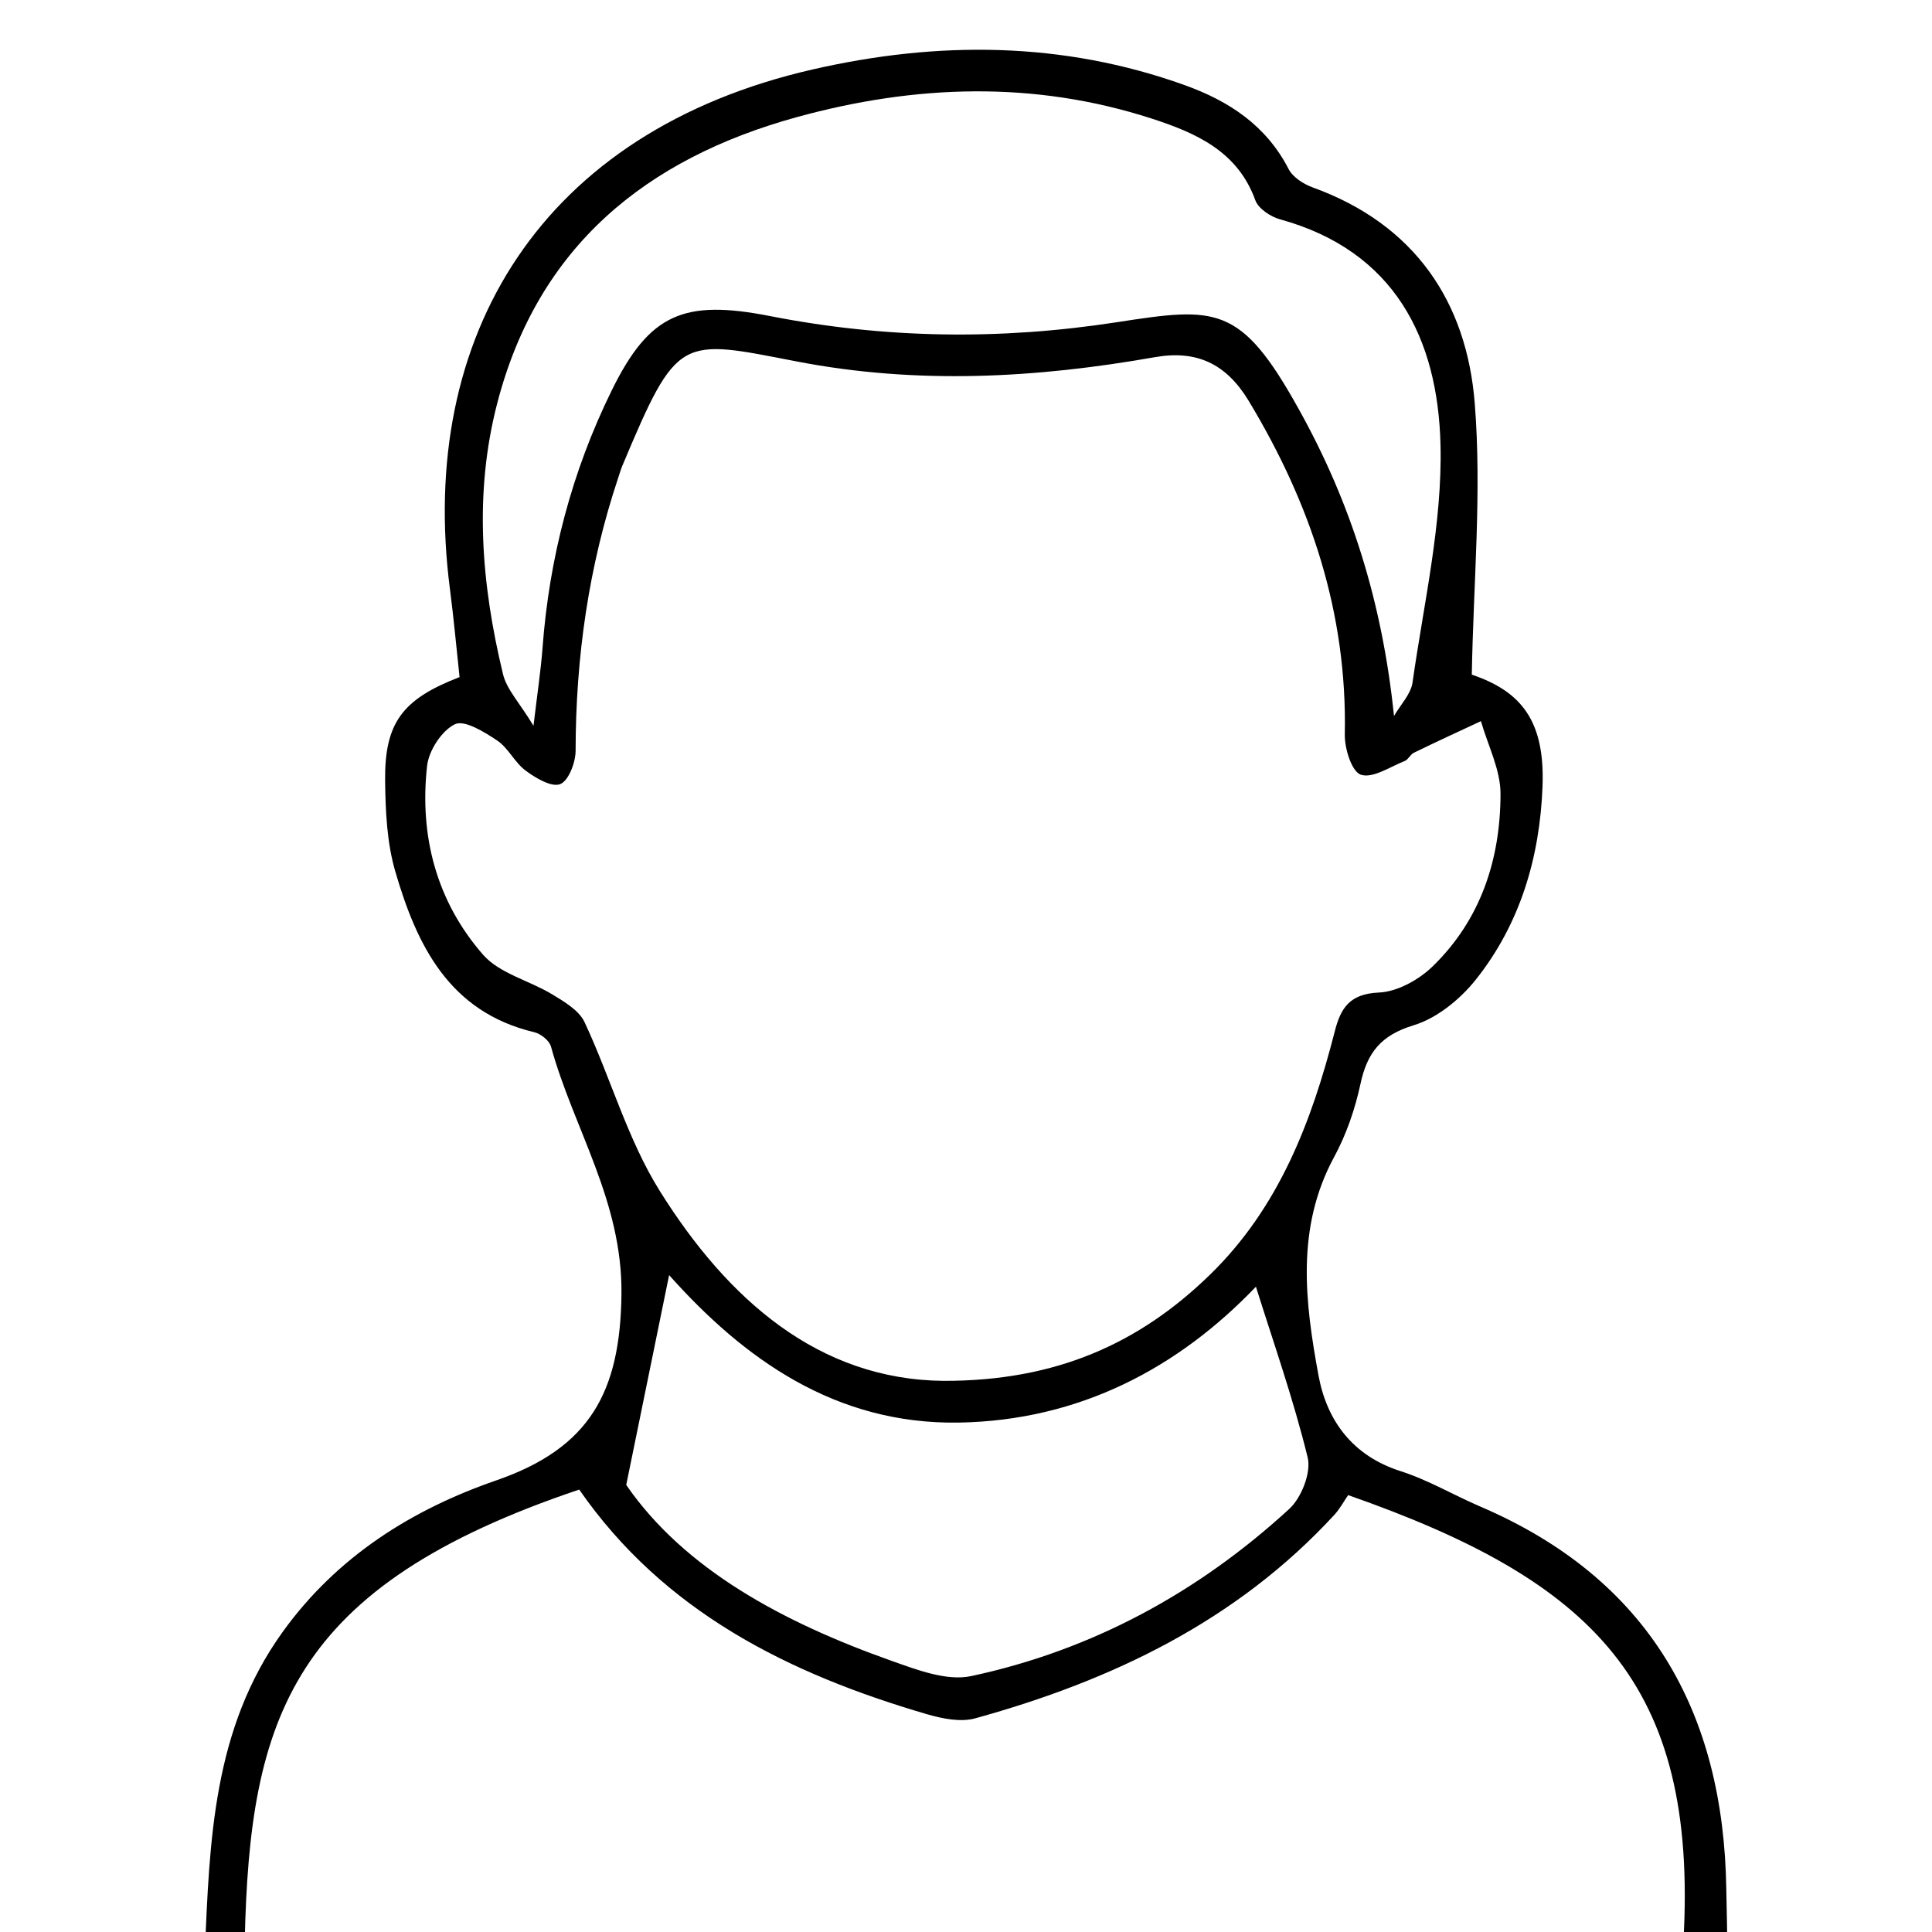
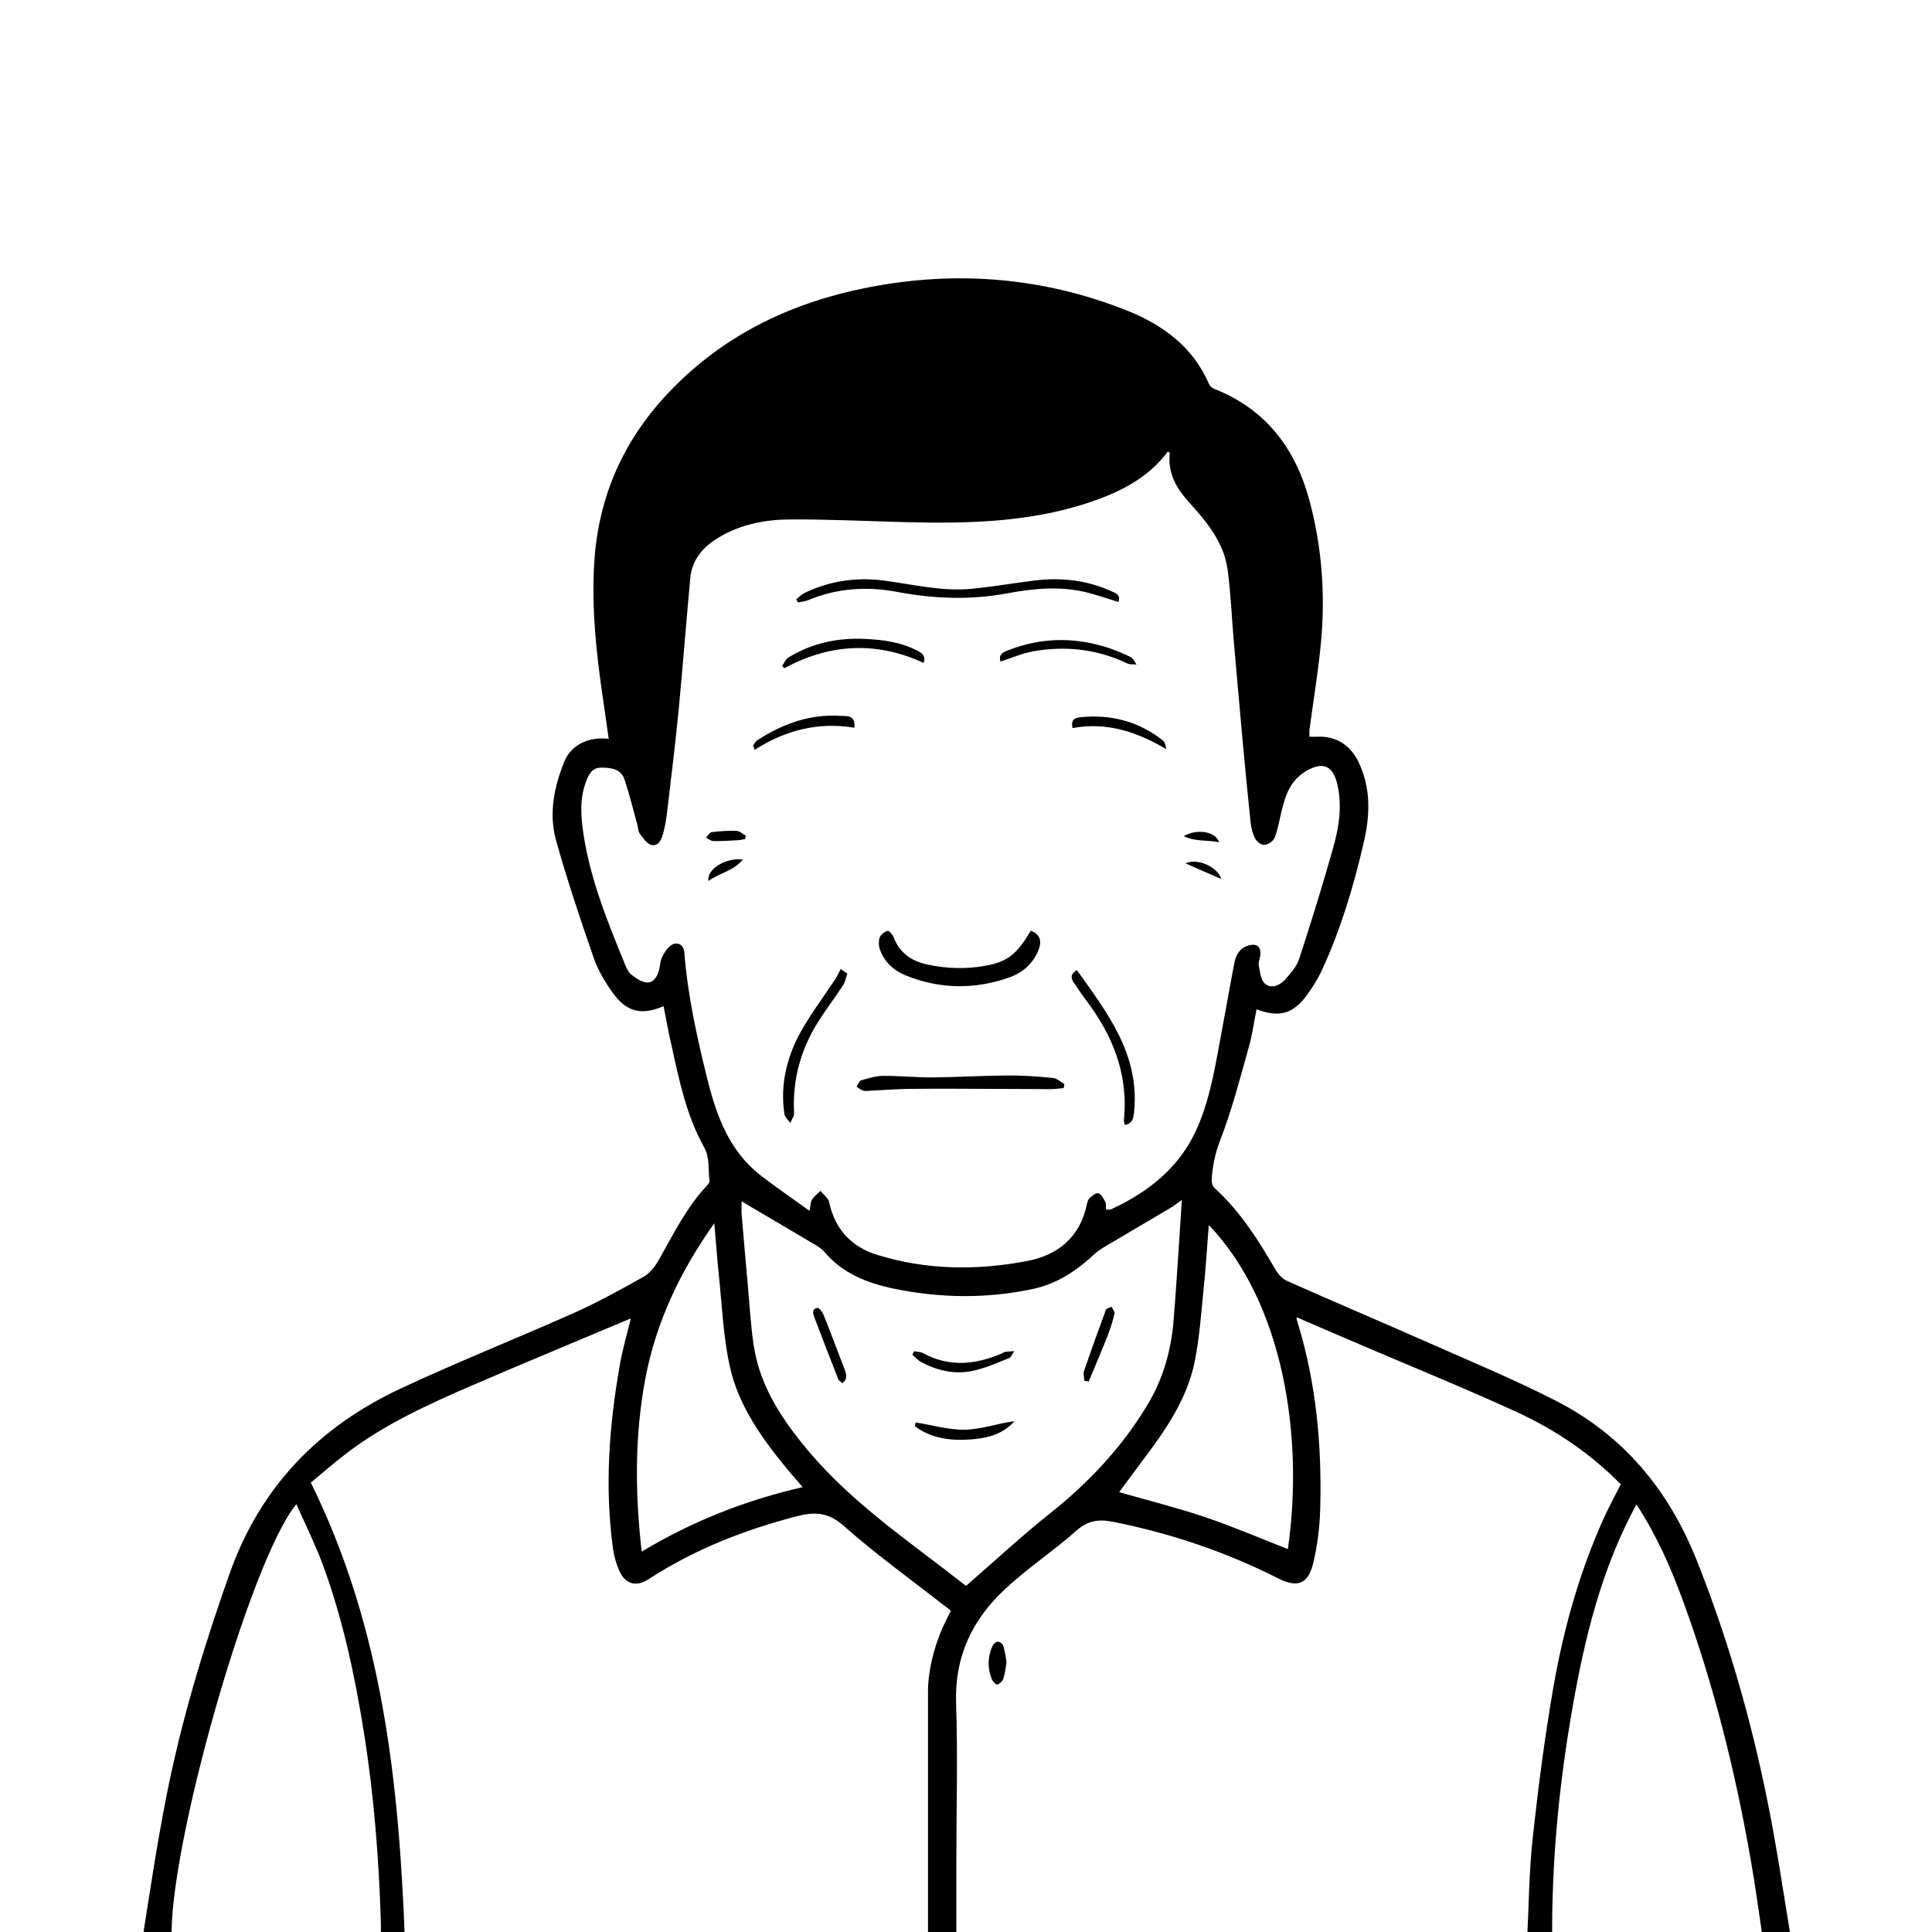
<svg xmlns="http://www.w3.org/2000/svg" version="1.1" id="Layer_1" x="0px" y="0px" viewBox="0 0 1500 1500" style="enable-background:new 0 0 1500 1500;" xml:space="preserve">
  <g>
-     <path d="M1142.7,523.8c38.9,13.1,56.9,36.5,54.9,87c-2.1,54.7-17.3,106.5-51.8,149.8c-12.2,15.3-30.2,30-48.5,35.5   c-25.2,7.7-35.8,21.2-41,45.3c-4.2,19.6-11,39.5-20.6,57.1c-29.7,55-22.5,112.6-12,169.5c6.5,35.1,26.5,62.3,63.7,74.2   c21.3,6.8,41,18.5,61.7,27.4c130.9,56,189.2,159.2,191.2,297.4c1.2,83.4,8.1,70.9-69.2,70.9c-360.3,0.2-720.6,0.2-1080.9,0.7   c-17.5,0-32.1-2.4-31.2-22.4c3.8-86.8,6.1-173.6,60.4-249.1c42.3-58.8,100.7-95.2,165.8-117.7c72.7-25.1,96.4-68.5,97.3-144.6   c0.8-72.4-37.1-128.3-54.7-192.2c-1.3-4.7-7.9-10-13-11.2c-66.1-15.7-91.2-67.5-107.9-124.8c-6.5-22.3-7.6-46.6-7.9-70.1   c-0.5-45.2,13.2-63.6,57.8-80.8c-2.4-22.3-4.5-45.5-7.5-68.6C323.9,260.7,420.6,102,631,53.9c96.9-22.2,193.9-21.9,288.8,12.2   c34.3,12.3,63.3,31.3,80.7,65.2c3.3,6.4,11.7,11.7,18.9,14.3c78.7,28.5,119.4,88.5,125.6,167.7   C1150.5,382.1,1144,451.8,1142.7,523.8z M732.5,1072.1c87.8,0.2,152.4-29.3,207-82.5c53.5-52.1,78.8-118.6,96.8-188.8   c4.7-18.6,11.9-29.2,34.3-30.2c14.3-0.6,31-9.9,41.7-20.3c37.3-36.2,52.6-83,52.7-133.7c0.1-18.9-9.8-37.8-15.2-56.7   c-17.4,8.1-34.8,16.1-52,24.5c-2.8,1.3-4.4,5.3-7.1,6.4c-11.4,4.5-24.8,13.7-34.1,10.7c-7.1-2.3-12.8-20.5-12.5-31.5   c1.9-94.2-26.5-179.1-74.7-258.9c-17.4-28.7-40.3-39.5-72.7-33.8c-92.5,16.3-184.7,21.4-278.3,3.3c-90.5-17.5-92.3-21.2-135.3,81.2   c-1.2,2.9-2.1,6.1-3.1,9.1c-23,68.8-33,139.5-33.1,211.9c0,9.1-5.4,23.4-12,26c-6.7,2.6-19-4.7-26.8-10.5   c-8.5-6.3-13.4-17.5-22-23.3c-10-6.7-25.5-16.3-32.9-12.7c-10.2,4.9-20.2,20.3-21.6,32.2c-6.1,54.5,7.3,105.4,43.5,146.8   c12.8,14.6,36,20,53.6,30.7c9.4,5.7,20.8,12.4,25.1,21.5c20.4,43.5,33.4,91.2,58.6,131.4C565.1,1009.1,635.5,1071.1,732.5,1072.1z    M190,1507.3c374.2,0,745.7,0,1117,0c11.5-200.6-70-279.9-260.3-346.5c-3.4,4.9-6.4,10.6-10.6,15.2   c-76,82.6-172.9,128.8-278.9,158.1c-11.5,3.2-25.9,0.2-37.9-3.3c-107.2-31.4-203.9-79.5-269.6-174.3   C226,1231.8,193.8,1333.1,190,1507.3z M1082.3,555.9c5-8.7,13.1-16.9,14.4-26.1c8.7-61.4,23.2-123.2,21.7-184.5   c-2-82.2-35.4-150.4-124.5-175c-7.4-2-16.9-8.3-19.3-14.9c-13.8-38.2-46.5-52.3-80.3-63.3c-91.6-29.7-184-26.4-275.9-1.1   c-116.9,32.3-200.7,100.3-232.3,221.9c-18.3,70.3-12.4,140.7,4.4,210.4c2.9,12.1,13,22.4,23.7,40.2c3.1-26,5.7-43.1,7-60.2   C426.4,433.1,444,366,475,303c29.3-59.6,56.1-70.7,122.9-57.6c89.3,17.5,178.1,18.8,269,4.8c77.2-11.9,96.2-14,141.2,67   C1049.3,390.9,1073.3,468.5,1082.3,555.9z M486.2,1152.9c45.2,65.6,121.8,106.7,205.8,136.5c19.8,7,43,16,62.1,11.9   c93.9-20.1,176.2-64.9,246.8-129.7c9.5-8.7,17.2-28.2,14.4-39.9c-11.1-45.5-26.8-89.9-40.2-132.7c-60,62.7-136.5,103.9-230.7,105.5   C648.4,1106,577.5,1055,519.5,990C509,1041.6,498.8,1091,486.2,1152.9z" />
+     <path d="M515.2,781.2c-17.2,7.3-28.7,4.7-39.6-10.6c-5.9-8.2-11.3-17.3-14.6-26.8c-10.5-30.2-20.7-60.6-29.3-91.4   c-5.7-20.5-1.6-41.2,6.3-60.8c5.2-13,18.4-19.8,34.6-18c-1.5-10.7-3-21.1-4.5-31.5c-5.2-35-8.9-70.1-6.7-105.6   c3.3-52.5,23.8-97.2,60.6-134.7c42-42.9,93.6-67.2,151.8-78.6c68.4-13.4,135.4-8,200.2,17.5c27.9,11,51.9,28,64.5,57.1   c0.7,1.6,2.2,3.3,3.7,3.9c40.5,15.8,63.6,46.3,74.6,87.4c9.5,35.7,12.2,72.1,8.9,108.7c-2.1,23-6,45.8-9,68.7c-0.2,1.6,0,3.3,0,5.5   c1.9,0,3.8,0.1,5.6,0c14.6-0.8,25.9,6.2,32.3,19.3c10,20.5,9.1,41.8,4.2,62.9c-7.8,33.6-17.6,66.7-32.1,98.2   c-3.4,7.5-7.8,14.6-12.8,21.2c-10.5,13.8-21.3,16.5-38.3,10c-2,9.8-3.3,19.5-5.9,28.9c-6.9,24.5-13.2,49.3-22.4,72.9   c-4,10.3-5.9,20.2-6.6,30.7c-0.1,2.1,0.8,5,2.3,6.3c19.8,18,33.8,40.1,47.1,63c2.1,3.6,5.3,7.4,8.9,9   c37.1,16.5,74.4,32.3,111.5,48.7c32.6,14.4,65.7,28.2,97.4,44.4c52.3,26.7,87.5,69,109.3,123.6c24.4,61.2,42.4,124.1,55.3,188.5   c7.2,35.7,12.4,71.9,18.4,107.8c2.3,13.9-3.1,20.4-16.9,20.4c-416.2,0-832.4,0-1248.6,0c-12.2,0-17.5-5.4-15.5-17.9   c6.1-38.7,11.8-77.4,19.4-115.8c11.6-58.7,28.9-115.7,48.9-172.2c23.9-67.6,69.4-114.2,133-143.9c44.2-20.7,89.7-38.7,134.3-58.6   c18.6-8.3,36.5-18.2,54.3-28.2c4.8-2.7,8.7-7.8,11.5-12.7c11.5-20.1,21.5-41,37.6-58c0.9-1,2.1-2.6,2-3.7   c-1.3-8.7,0.5-17.6-4.3-26.2c-13.4-24.1-19.1-50.8-24.9-77.4C519.2,802.6,517.3,791.9,515.2,781.2z M858.7,939   c1.4,0.1,1.8,0.2,2.3,0.2c0.7-0.1,1.5-0.2,2.1-0.5c29.8-13.9,54.1-33.5,67.2-64.8c10.3-24.4,13.9-50.5,18.8-76.2   c3.2-16.7,6-33.5,9.3-50.2c1.2-6.3,4.3-11.5,10.9-13.4c6.6-1.9,9.9,0.9,9.2,7.6c-0.3,2.7-1.7,5.4-1.2,7.9c1,5,1.6,11.5,4.9,14.2   c4.9,4.1,11.5,1.3,15.6-3.3c4.3-4.9,9-10.1,10.9-16.1c9.4-28.8,18.4-57.8,26.6-87c4.4-15.7,6.8-32,3-48.4   c-3.5-15.2-11.8-18-25.1-9.8c-12.5,7.8-15.8,20.3-18.8,33.2c-1.4,6.1-2.5,12.5-4.9,18.2c-1.1,2.6-4.9,5.1-7.7,5.4   c-2.3,0.2-5.9-2.4-7.2-4.8c-2-3.7-3.1-8.2-3.6-12.4c-2.3-21.8-4.4-43.6-6.4-65.5c-2.4-26-4.6-51.9-6.9-77.9   c-1.5-17.7-2.2-35.6-4.6-53.2c-2.9-21.2-16.3-37.2-30.1-52.4c-9.9-11-16.5-22.8-14.8-38.1c0-0.2-0.6-0.5-1.4-1.2   c-13.4,18-31.8,28.7-52.4,36.5c-48.9,18.4-99.9,19.7-151.3,18.4c-30.2-0.8-60.5-2.3-90.7-2.1c-18.8,0.2-37.3,3.9-53.9,13.7   c-12.4,7.2-21.3,17.3-22.6,32.1c-3.1,33.7-5.7,67.5-8.9,101.2c-2.6,26.7-5.9,53.2-9,79.8c-0.6,5.5-1.6,11.1-3,16.5   c-1.3,4.7-3.3,10.6-9.2,9.4c-3.5-0.7-6.5-5.4-9.1-8.8c-1.3-1.8-1.2-4.6-1.9-7c-3.2-11.7-6.1-23.5-9.9-34.9   c-2.8-8.4-10.4-9.3-18.1-9.3c-7,0-9.5,4.9-11.6,10.3c-5.4,13.7-4.2,27.9-2.1,41.9c5.4,34.8,18.5,67.3,31.8,99.7   c1.3,3.1,2.7,6.7,5.2,8.7c3.6,2.8,8.1,6.1,12.3,6.2c5.6,0.1,8.2-5.3,9.5-10.6c0.7-3.1,0.8-6.4,2.2-9.2c1.5-3.2,3.6-6.5,6.3-8.6   c4.9-3.9,10.4-1.3,10.9,4.9c2.6,33.4,9.8,65.9,17.8,98.2c7.2,29,17.2,56.5,42.1,75.6c11.9,9.1,24.3,17.6,37.3,27   c0.9-4.3,0.8-7,2-8.8c1.7-2.6,4.3-4.5,6.5-6.7c1.9,2.1,4,4.2,5.7,6.4c0.7,0.9,1,2.2,1.3,3.4c4.6,20.4,17.4,33.8,36.9,39.8   c38.2,11.9,77.3,12.3,116.3,4.9c24.4-4.6,41.4-18.7,46.7-44.2c0.3-1.6,0.9-3.6,2-4.6c2-1.8,4.7-4.3,6.7-3.9c2,0.4,4,3.6,5.1,6   C859,934.1,858.5,936.5,858.7,939z M742.5,1507.1c148.6,0,296.1,0,443.1,0c1.4-27.1,1.5-53.8,4.4-80.1   c4.2-38.7,9.2-77.3,15.8-115.7c7.9-45.6,20.2-90.1,39.3-132.4c4.1-9,8.8-17.7,13.3-26.5c-23.7-24-50.9-42.4-81-56.2   c-39.5-18.1-79.8-34.5-119.8-51.6c-16.9-7.2-33.8-14.5-50.7-21.8c-0.1,0.2-0.4,0.4-0.3,0.6c0.3,1.2,0.5,2.3,0.9,3.5   c14.5,47.3,18.9,95.9,17.5,145.1c-0.4,14-2.2,28.2-5.5,41.8c-3.9,16.2-12.3,19.2-27.2,11.6c-40.6-20.5-83.2-34.9-127.8-43.8   c-11.5-2.3-19.8-1.2-28.9,6.9c-17.8,15.8-38,29.1-55.4,45.4c-25.3,23.5-39.1,52.3-37.9,88.3c1.4,41.2,0.2,82.5,0.2,123.7   C742.5,1466.2,742.5,1486.4,742.5,1507.1z M738.3,1250.7c-1.3-1.1-2.4-2.1-3.6-2.9c-26.7-20.9-54.3-40.7-79.6-63.1   c-11.9-10.5-22.1-11.1-36-7.6c-41,10.6-79.9,25.8-115.6,49c-9.6,6.3-18.1,3.8-22.7-6.6c-2.3-5.3-4-11-4.8-16.7   c-6.7-48.3-3.1-96.3,5.4-144c2.2-12.3,5.8-24.4,8.4-35.2c-40.7,17.2-82.2,34.3-123.4,52.1c-33.9,14.7-67.7,30-97.3,52.6   c-10,7.6-19.4,15.9-27.8,22.8c56.1,113.5,68.5,234,73.1,356.3c135.1,0,270.2,0,406.1,0c0-2.9,0-5.5,0-8.1c0-62.2,0-124.5,0-186.7   c0-3.6,0.3-7.3,0.7-10.9C723.5,1283.6,729.5,1266.7,738.3,1250.7z M750,1231.3c22.5-19.5,43.4-39,65.7-56.7   c29.9-23.8,55.5-51.1,75.2-83.9c12-20,18.3-41.8,20.2-64.8c1.7-20.1,2.9-40.3,4.3-60.5c0.7-10.5,1.4-21.1,2.2-33.8   c-4.2,3-6.4,4.8-8.8,6.2c-15.2,9-30.5,17.9-45.7,27c-4.5,2.7-9.4,5.2-13.2,8.7c-13.9,13.1-29.3,23.3-48.2,27.3   c-35.8,7.6-71.6,7.1-107.3-0.2c-20.9-4.3-40.1-11.8-54.4-28.7c-2.3-2.7-5.6-4.6-8.7-6.4c-16.1-9.6-32.2-19-48.3-28.5   c-2.1-1.3-4.3-2.6-7.2-4.4c0,4.4-0.2,7.3,0,10.2c1.5,18,3.1,35.9,4.7,53.9c1.5,16.2,2.3,32.6,4.8,48.7   c5.1,32.2,22.9,58.1,43.3,82.3C663.8,1169,709,1198.9,750,1231.3z M1270.5,1168c-27.3,50.4-40.2,103.9-49.7,158.3   c-10.5,59.7-16.2,119.9-15.7,180.8c54.8,0,108.6,0,162.7,0c0-2.8,0.3-5.3,0-7.6c-2.7-18.3-5.2-36.6-8.4-54.8   c-12-68.8-28.7-136.3-52.8-202C1297.2,1217.1,1286.4,1192.3,1270.5,1168z M295.7,1507.1c0-5.3,0.1-9.9,0-14.5   c-1.5-49.7-5.4-99.2-13.3-148.4c-7.1-44.2-16.4-87.9-32-130c-5.8-15.5-13.2-30.4-20.3-46.4c-36.1,43.7-100.1,269.8-96.8,339.2   C187,1507.1,240.8,1507.1,295.7,1507.1z M938.5,951.1c-1.4,17.5-2.3,33.5-4,49.5c-1.9,18.9-3.2,37.9-6.9,56.4   c-5.9,29.3-22.7,53.4-40.4,76.8c-6.2,8.3-12.3,16.6-18.3,24.7c22.7,6.5,45.1,12.1,66.8,19.4c21.8,7.4,43,16.5,64.2,24.8   C1012.5,1115.4,996.4,1011.6,938.5,951.1z M554.6,949.7c-26.2,36.9-45.3,76.6-53.6,120.9c-8.3,44.2-8,88.7-2.8,134.1   c39.6-23.8,80.7-39.9,125-50.1c-4.3-5-7.9-9-11.3-13.1c-19.9-24.2-38.5-49.7-45.3-80.7c-5.1-23.1-6-47.2-8.5-70.9   C556.7,976.6,555.8,963.2,554.6,949.7z" />
+     <path d="M800.3,722.6c7.2,2.8,9,7.9,5.7,15.7c-4.2,10-12,16.8-21.9,20.4c-27.1,9.7-54.4,9.4-81.2-1.5c-9-3.7-16.1-10.2-19.6-19.6   c-1.1-2.9-1.3-6.8-0.3-9.7c0.8-2.3,3.8-4.5,6.2-5.2c1-0.3,3.9,3,4.7,5.2c4.6,11.8,13.5,18.1,25.4,20.8c15.2,3.4,30.5,3.9,45.7,1.1   C782.3,746.7,789.3,741.1,800.3,722.6z" />
+     <path d="M868.4,467.4c-8-2.5-15.7-5.1-23.6-7.2c-21-5.4-42.1-3.4-63,0.5c-28.5,5.3-56.7,4.2-85-1.1c-23.8-4.5-47-3-69.5,6.4   c-2.4,1-5.2,1.2-7.8,1.7c-0.4-0.8-0.9-1.6-1.3-2.4c2.2-1.7,4.1-3.8,6.6-5c19.4-9.3,39.9-12.3,61.1-9.6c22.9,3,45.6,8.7,68.9,6.4   c16.2-1.6,32.3-4.4,48.5-6.4c20.5-2.5,40.4-0.3,59.3,8.2C865.7,460.4,870.4,461.4,868.4,467.4z" />
+     <path d="M825.8,844.8c-3.5,0.3-6.9,0.8-10.4,0.8c-15.1,0-30.1-0.2-45.2-0.2c-21.2-0.1-42.3-0.2-63.5,0c-10.2,0.1-20.4,0.9-30.6,1.4   c-1.9,0.1-4,0.5-5.8,0c-1.9-0.5-3.5-1.9-5.2-3c1.1-1.7,1.9-4.6,3.4-5c5.5-1.6,11.3-3.4,17-3.5c12.9-0.1,25.8,1.3,38.7,1.2   c19.5-0.2,38.9-1.4,58.4-1.5c11.6-0.1,23.3,0.8,34.9,1.9c3.1,0.3,5.9,3.1,8.9,4.7C826.2,842.6,826,843.7,825.8,844.8z" />
+     <path d="M657.9,755.9c-1.1,3.1-1.7,6.6-3.5,9.3c-6.4,9.8-13.5,19-19.7,28.9c-13.3,21.4-19.5,44.8-18.2,70.1   c0.1,2.5-1.9,5.1-2.9,7.7c-1.6-2.3-4.2-4.5-4.6-7c-3.4-23,1.9-44.6,13.1-64.5c7.8-13.9,17.6-26.8,26.4-40.2   c1.6-2.5,2.8-5.2,4.2-7.8C654.5,753.6,656.2,754.8,657.9,755.9z" />
+     <path d="M873.3,873.4c-0.3-1.8-0.8-3-0.7-4.1c3.6-35.6-8.9-65.9-30-93.6c-3.1-4.1-5.9-8.4-8.8-12.6c-2.8-3.9-2.5-7.2,2.3-9.9   c23.6,33.1,48.9,65.5,44.4,110.1C879.9,867.6,879.9,872.2,873.3,873.4z" />
+     <path d="M607.3,517c1.5-2.1,2.5-5,4.5-6.3c18.6-11.5,39-15.8,60.7-14.6c13.7,0.7,27.1,2.5,39.5,9c3.5,1.8,7,3.8,5.1,9.6   c-36.7-17-72.8-15-108.2,4.1C608.3,518.2,607.8,517.6,607.3,517z" />
+     <path d="M776.8,513.6c-2-6.4,3.2-7.6,7-9.1c23.9-9.2,48.3-9.9,72.9-2.7c7.2,2.1,14.1,5,20.9,8.2c2.1,1,3.3,3.9,4.8,5.9   c-2.4-0.2-5,0.2-7.1-0.8c-23.4-11.1-47.9-13.9-73.2-9.4C793.7,507.2,785.6,510.8,776.8,513.6z" />
+     <path d="M584.7,578.8c1.1-1.4,1.9-3.2,3.3-4.1c19.7-12.7,40.8-20.5,64.6-18.9c4.6,0.3,11.8-1.1,10.7,9.2   c-27.7-4.6-53.5,1.8-77.4,17.2C585.6,581,585.1,579.9,584.7,578.8z" />
+     <path d="M832.7,565.3c-1.4-6.5,1.8-8,5.7-8.4c23.8-2.5,45.3,3,64.2,17.8c1.7,1.3,2.5,3.7,2.8,6.9   C882.6,568.1,858.9,560.3,832.7,565.3z" />
+     <path d="M578.5,651.4c-1.7,0.3-3.5,0.8-5.2,0.9c-6.5,0.4-13,0.8-19.4,0.7c-1.9,0-3.9-1.7-5.8-2.6c1.5-1.5,2.8-4.1,4.4-4.3   c6.4-0.8,12.9-1.3,19.4-1c2.4,0.1,4.8,2.4,7.1,3.7C578.8,649.8,578.7,650.6,578.5,651.4z" />
+     <path d="M550,684c-1.4-9.3,13.8-18.5,26.8-16.6C569.1,676.4,558.5,677.8,550,684z" />
+     <path d="M920.4,670.3c8.8-4.3,25.1,2.6,27.7,12.1C938.8,678.4,929.6,674.4,920.4,670.3z" />
+     <path d="M946.4,653.9c-9.3-1.9-18.2-0.3-27.4-4.7C929.5,643.1,944,645.6,946.4,653.9z" />
+     <path d="M781.5,1290.5c-0.8,4.3-1.2,8.7-2.5,12.8c-0.6,1.9-2.8,4-4.7,4.6c-0.9,0.3-3.5-2.3-4.2-4.1c-3.6-8.7-3.3-17.5,0.5-26   c0.7-1.5,2.7-3.2,4.1-3.2c1.5,0,3.8,1.7,4.2,3.1C780.2,1281.8,780.7,1286.1,781.5,1290.5z" />
+     <path d="M711,1104.4c12.8,2,25.6,5.9,38.4,5.6c12.7-0.3,25.3-4.9,38.3-6.6c-9.2,10.4-21.7,13.3-34.4,14.2   c-15.4,1.1-30.5-0.8-43.1-10.4C710.4,1106.3,710.7,1105.3,711,1104.4z" />
+     <path d="M709.7,1049.1c2.4,0.5,5,0.4,7,1.5c20.6,11.2,41.1,8.9,61.6,0c0.7-0.3,1.3-0.9,2-1c2.4-0.3,4.7-0.4,7.1-0.6   c-1.3,1.9-2.3,4.8-4.1,5.5c-9.7,3.8-19.3,8.2-29.4,10.1c-13.4,2.5-26.6-0.6-38.7-7.1c-2.6-1.4-4.6-3.8-6.8-5.7   C708.9,1050.9,709.3,1050,709.7,1049.1z" />
+     <path d="M654.2,1073.9c-1.3-1.1-2.8-1.8-3.3-2.9c-6.3-16-12.5-32-18.6-48.1c-1.1-3-2.3-6.8,2.4-7.4c1.4-0.2,3.9,3.3,4.8,5.5   c5.3,13.3,10.3,26.7,15.4,40C656.5,1065.3,659,1069.6,654.2,1073.9z" />
+     <path d="M841.9,1072.1c-0.1-2.6-1-5.4-0.3-7.6c5.5-16,11.2-31.9,17.1-47.7c0.4-1.1,2.9-1.5,4.4-2.2c0.8,1.8,2.5,3.8,2.2,5.3   c-1.4,5.9-3.2,11.7-5.4,17.3c-4.7,11.9-9.7,23.6-14.6,35.4C844.1,1072.4,843,1072.2,841.9,1072.1z" />
  </g>
</svg>
